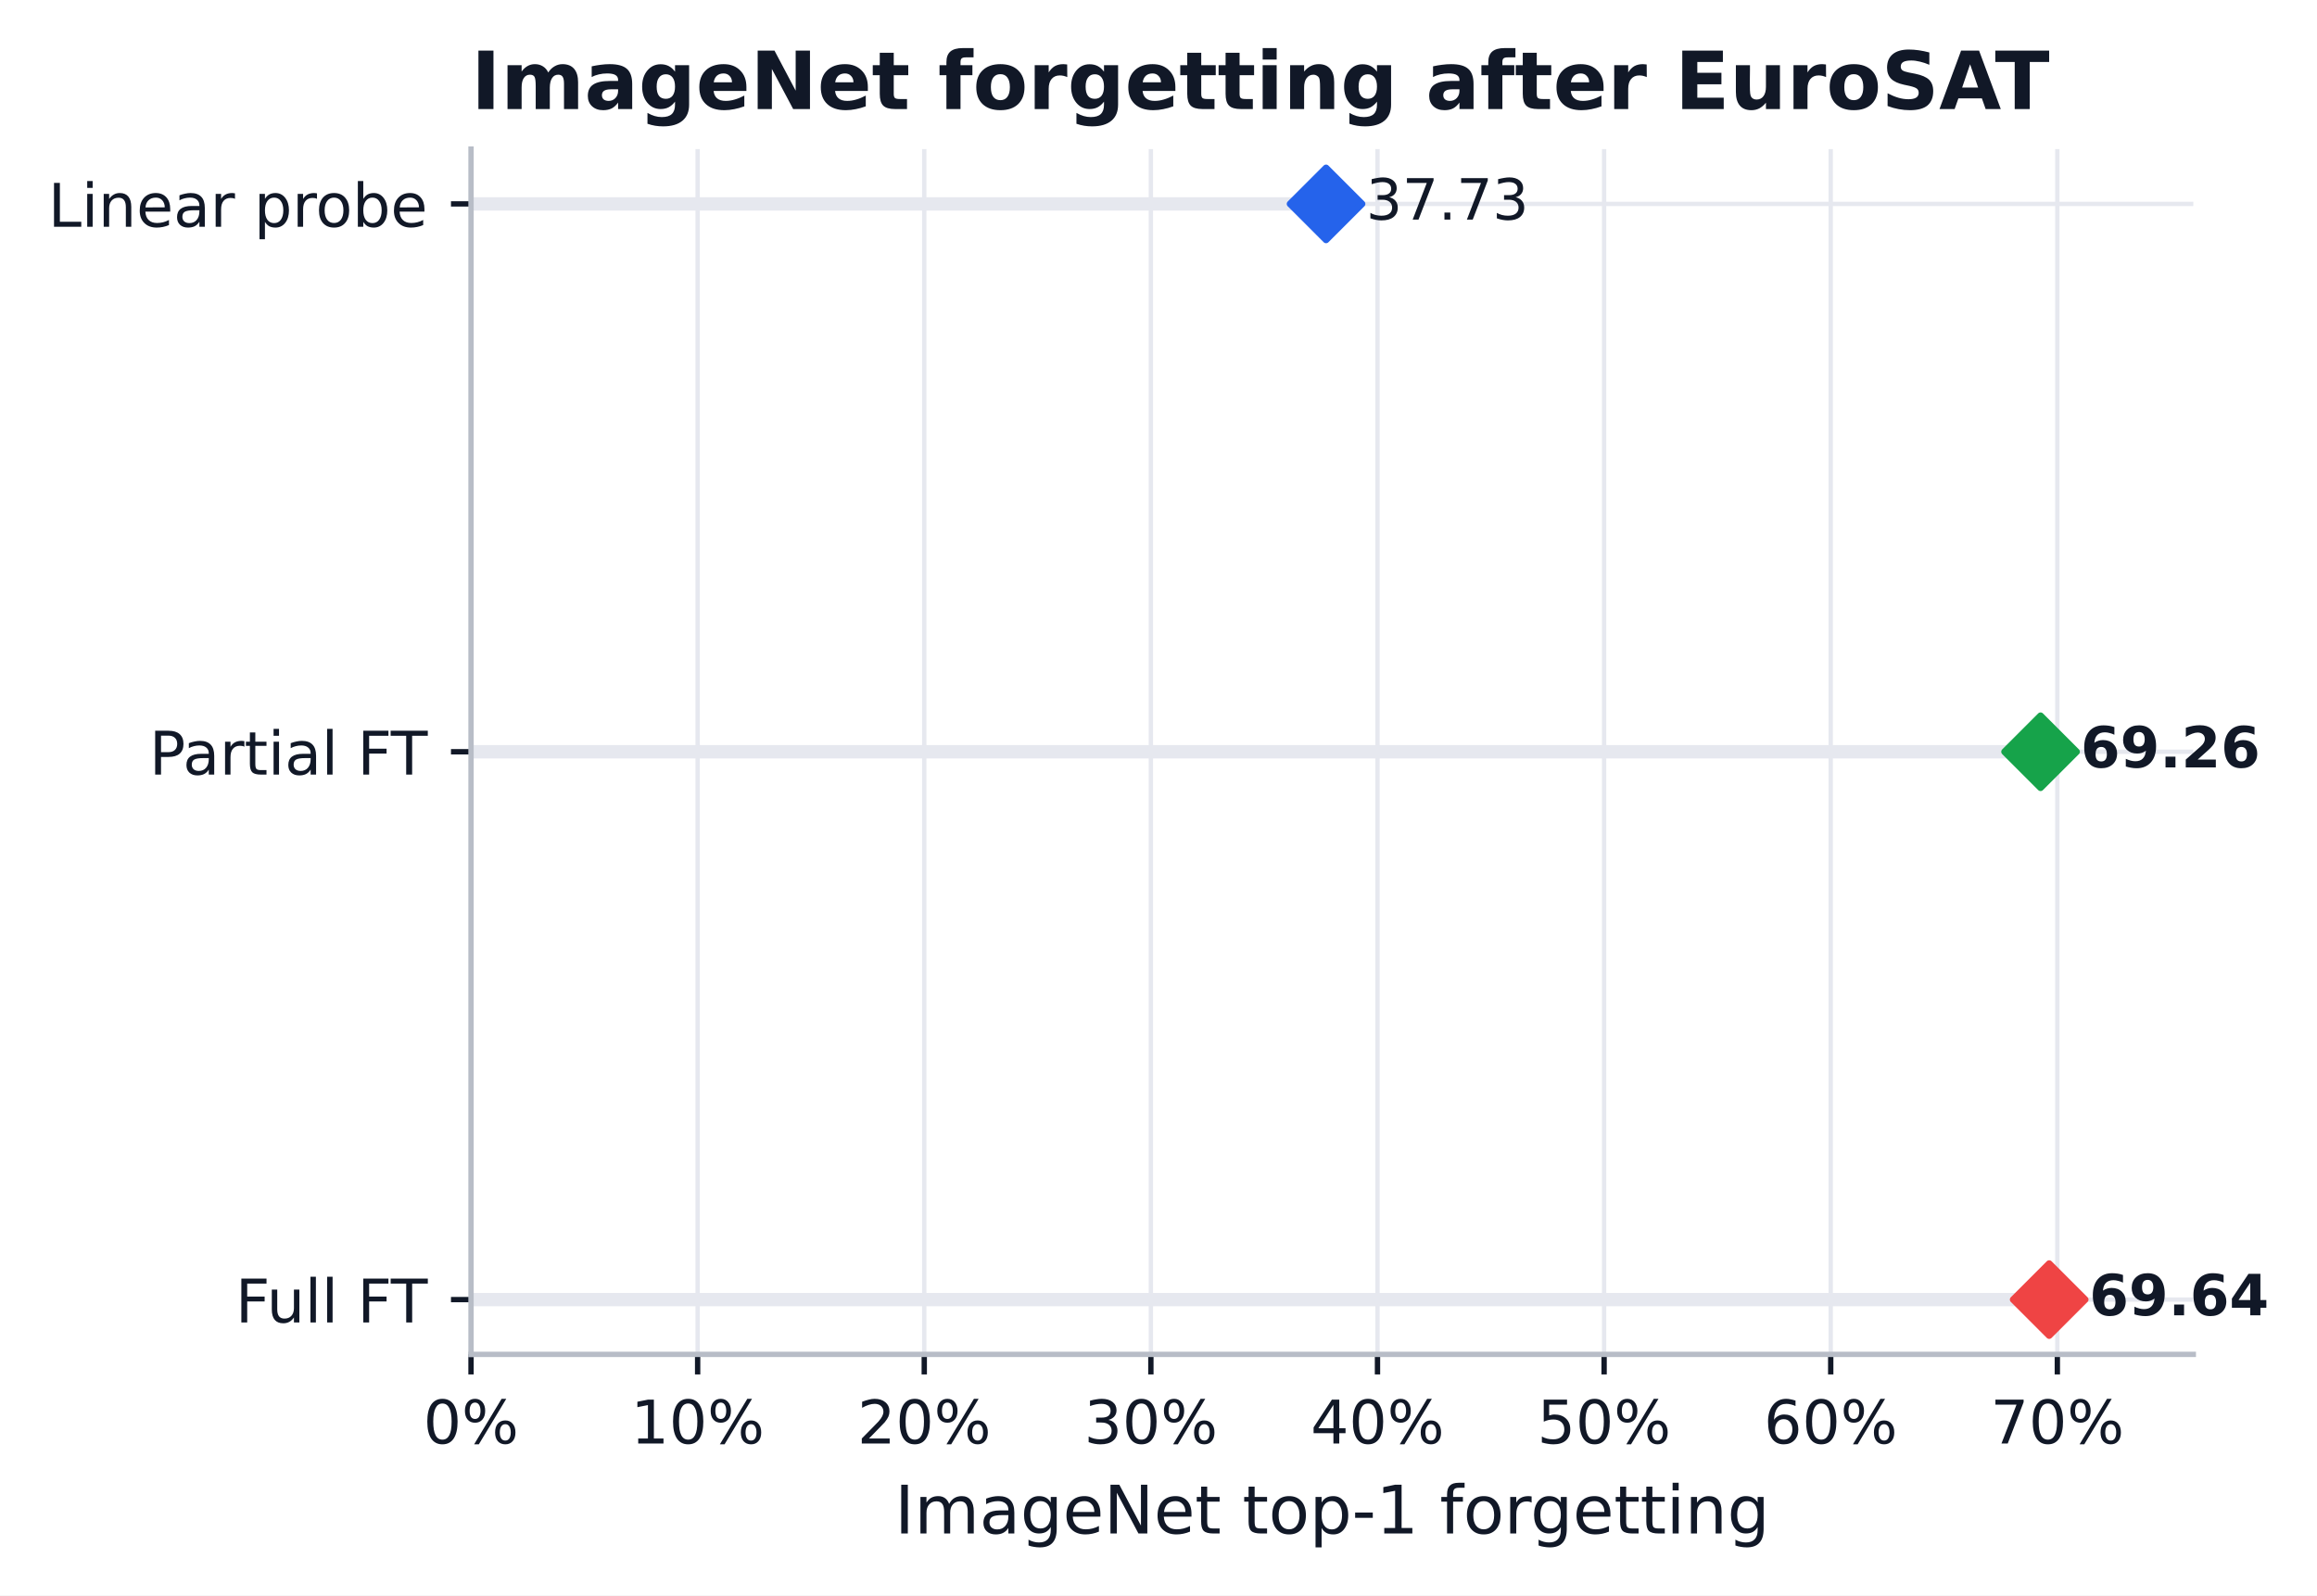
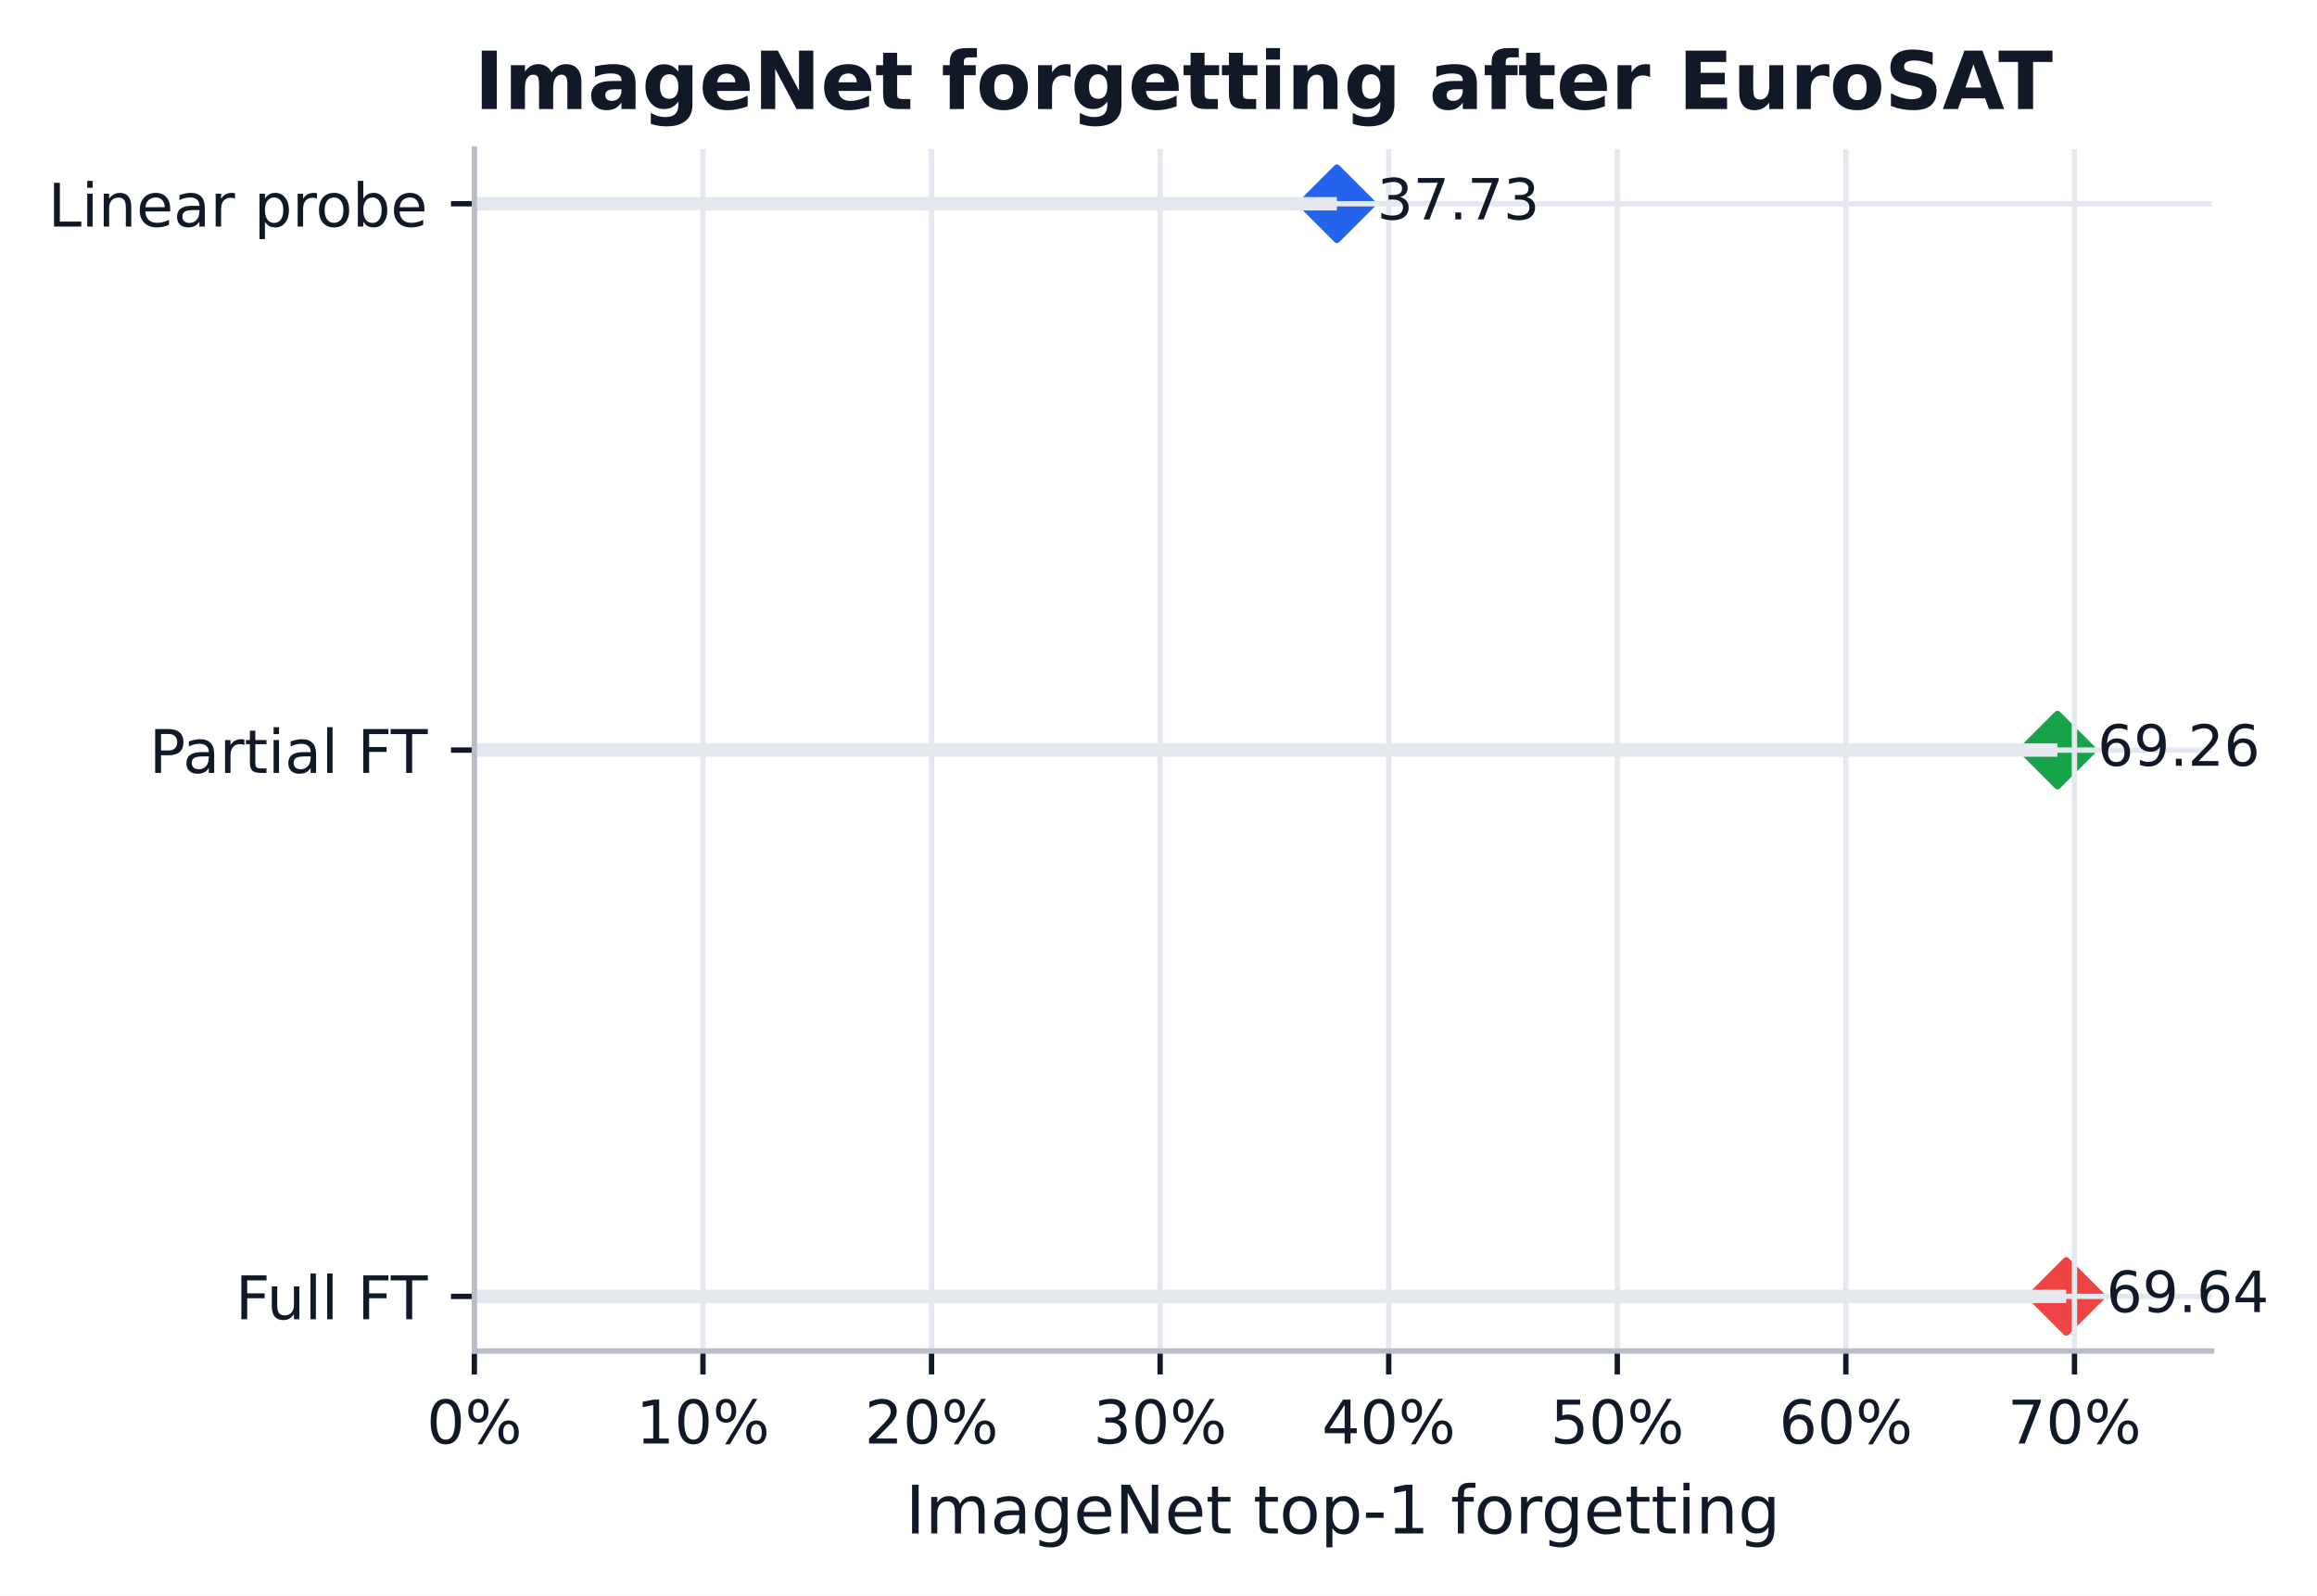
<svg xmlns="http://www.w3.org/2000/svg" xmlns:xlink="http://www.w3.org/1999/xlink" width="346.8pt" height="238.8pt" viewBox="0 0 346.8 238.8" version="1.1">
  <defs>
    <style type="text/css">*{stroke-linejoin: round; stroke-linecap: butt}</style>
  </defs>
  <g id="figure_1">
    <g id="patch_1">
      <path d="M 0 238.8  L 346.8 238.8  L 346.8 0  L 0 0  z " style="fill: #ffffff" />
    </g>
    <g id="axes_1">
      <g id="patch_2">
-         <path d="M 70.501 202.711  L 328.287 202.711  L 328.287 22.318  L 70.501 22.318  z " style="fill: #ffffff" />
+         <path d="M 71.001 202.211  L 331.026 202.211  L 331.026 22.318  L 71.001 22.318  z " style="fill: #ffffff" />
+       </g>
+       <g id="PathCollection_1">
+         <defs>
+           <path id="m9b6527b554" d="M -0 5.385  L 5.385 0  L 0 -5.385  L -5.385 -0  z " style="stroke: #2563eb" />
+         </defs>
+         <g clip-path="url(#p0f286e5ab6)">
+           <use xlink:href="#m9b6527b554" x="200.104" y="30.495" style="fill: #2563eb; stroke: #2563eb" />
+         </g>
+       </g>
+       <g id="PathCollection_2">
+         <defs>
+           <path id="m988ec52bd8" d="M -0 5.385  L 5.385 0  L 0 -5.385  L -5.385 -0  z " style="stroke: #16a34a" />
+         </defs>
+         <g clip-path="url(#p0f286e5ab6)">
+           <use xlink:href="#m988ec52bd8" x="307.952" y="112.265" style="fill: #16a34a; stroke: #16a34a" />
+         </g>
+       </g>
+       <g id="PathCollection_3">
+         <defs>
+           <path id="m684d4034a2" d="M -0 5.385  L 5.385 0  L 0 -5.385  L -5.385 -0  z " style="stroke: #ef4444" />
+         </defs>
+         <g clip-path="url(#p0f286e5ab6)">
+           <use xlink:href="#m684d4034a2" x="309.266" y="194.034" style="fill: #ef4444; stroke: #ef4444" />
+         </g>
      </g>
      <g id="matplotlib.axis_1">
        <g id="xtick_1">
          <g id="line2d_1">
-             <path d="M 70.501 202.711  L 70.501 22.318  " clip-path="url(#p2c23323ab7)" style="fill: none; stroke: #e6e8ef; stroke-width: 0.65; stroke-linecap: square" />
+             <path d="M 71.001 202.211  L 71.001 22.318  " clip-path="url(#p0f286e5ab6)" style="fill: none; stroke: #e6e8ef; stroke-width: 0.8; stroke-linecap: square" />
          </g>
          <g id="line2d_2">
            <defs>
-               <path id="m7185b58258" d="M 0 0  L 0 3  " style="stroke: #111827; stroke-width: 0.8" />
+               <path id="m30d4dd08ba" d="M 0 0  L 0 3.5  " style="stroke: #111827; stroke-width: 0.8" />
            </defs>
            <g>
-               <use xlink:href="#m7185b58258" x="70.501" y="202.711" style="fill: #111827; stroke: #111827; stroke-width: 0.8" />
+               <use xlink:href="#m30d4dd08ba" x="71.001" y="202.211" style="fill: #111827; stroke: #111827; stroke-width: 0.8" />
            </g>
          </g>
          <g id="text_1">
-             <text style="fill: #111827; font: 9px 'DejaVu Sans'; text-anchor: middle" x="70.501" y="216.05" transform="rotate(-0 70.50125 216.0497)">0%</text>
+             <text style="fill: #111827; font: 9px 'DejaVu Sans'; text-anchor: middle" x="71.001" y="216.05" transform="rotate(-0 71.00125 216.0497)">0%</text>
          </g>
        </g>
        <g id="xtick_2">
          <g id="line2d_3">
-             <path d="M 104.42 202.711  L 104.42 22.318  " clip-path="url(#p2c23323ab7)" style="fill: none; stroke: #e6e8ef; stroke-width: 0.65; stroke-linecap: square" />
+             <path d="M 105.215 202.211  L 105.215 22.318  " clip-path="url(#p0f286e5ab6)" style="fill: none; stroke: #e6e8ef; stroke-width: 0.8; stroke-linecap: square" />
          </g>
          <g id="line2d_4">
            <g>
-               <use xlink:href="#m7185b58258" x="104.42" y="202.711" style="fill: #111827; stroke: #111827; stroke-width: 0.8" />
+               <use xlink:href="#m30d4dd08ba" x="105.215" y="202.211" style="fill: #111827; stroke: #111827; stroke-width: 0.8" />
            </g>
          </g>
          <g id="text_2">
-             <text style="fill: #111827; font: 9px 'DejaVu Sans'; text-anchor: middle" x="104.42" y="216.05" transform="rotate(-0 104.4204 216.0497)">10%</text>
+             <text style="fill: #111827; font: 9px 'DejaVu Sans'; text-anchor: middle" x="105.215" y="216.05" transform="rotate(-0 105.215 216.0497)">10%</text>
          </g>
        </g>
        <g id="xtick_3">
          <g id="line2d_5">
-             <path d="M 138.34 202.711  L 138.34 22.318  " clip-path="url(#p2c23323ab7)" style="fill: none; stroke: #e6e8ef; stroke-width: 0.65; stroke-linecap: square" />
+             <path d="M 139.429 202.211  L 139.429 22.318  " clip-path="url(#p0f286e5ab6)" style="fill: none; stroke: #e6e8ef; stroke-width: 0.8; stroke-linecap: square" />
          </g>
          <g id="line2d_6">
            <g>
-               <use xlink:href="#m7185b58258" x="138.34" y="202.711" style="fill: #111827; stroke: #111827; stroke-width: 0.8" />
+               <use xlink:href="#m30d4dd08ba" x="139.429" y="202.211" style="fill: #111827; stroke: #111827; stroke-width: 0.8" />
            </g>
          </g>
          <g id="text_3">
-             <text style="fill: #111827; font: 9px 'DejaVu Sans'; text-anchor: middle" x="138.34" y="216.05" transform="rotate(-0 138.3396 216.0497)">20%</text>
+             <text style="fill: #111827; font: 9px 'DejaVu Sans'; text-anchor: middle" x="139.429" y="216.05" transform="rotate(-0 139.4288 216.0497)">20%</text>
          </g>
        </g>
        <g id="xtick_4">
          <g id="line2d_7">
-             <path d="M 172.259 202.711  L 172.259 22.318  " clip-path="url(#p2c23323ab7)" style="fill: none; stroke: #e6e8ef; stroke-width: 0.65; stroke-linecap: square" />
+             <path d="M 173.643 202.211  L 173.643 22.318  " clip-path="url(#p0f286e5ab6)" style="fill: none; stroke: #e6e8ef; stroke-width: 0.8; stroke-linecap: square" />
          </g>
          <g id="line2d_8">
            <g>
-               <use xlink:href="#m7185b58258" x="172.259" y="202.711" style="fill: #111827; stroke: #111827; stroke-width: 0.8" />
+               <use xlink:href="#m30d4dd08ba" x="173.643" y="202.211" style="fill: #111827; stroke: #111827; stroke-width: 0.8" />
            </g>
          </g>
          <g id="text_4">
-             <text style="fill: #111827; font: 9px 'DejaVu Sans'; text-anchor: middle" x="172.259" y="216.05" transform="rotate(-0 172.2588 216.0497)">30%</text>
+             <text style="fill: #111827; font: 9px 'DejaVu Sans'; text-anchor: middle" x="173.643" y="216.05" transform="rotate(-0 173.6426 216.0497)">30%</text>
          </g>
        </g>
        <g id="xtick_5">
          <g id="line2d_9">
-             <path d="M 206.178 202.711  L 206.178 22.318  " clip-path="url(#p2c23323ab7)" style="fill: none; stroke: #e6e8ef; stroke-width: 0.65; stroke-linecap: square" />
+             <path d="M 207.856 202.211  L 207.856 22.318  " clip-path="url(#p0f286e5ab6)" style="fill: none; stroke: #e6e8ef; stroke-width: 0.8; stroke-linecap: square" />
          </g>
          <g id="line2d_10">
            <g>
-               <use xlink:href="#m7185b58258" x="206.178" y="202.711" style="fill: #111827; stroke: #111827; stroke-width: 0.8" />
+               <use xlink:href="#m30d4dd08ba" x="207.856" y="202.211" style="fill: #111827; stroke: #111827; stroke-width: 0.8" />
            </g>
          </g>
          <g id="text_5">
-             <text style="fill: #111827; font: 9px 'DejaVu Sans'; text-anchor: middle" x="206.178" y="216.05" transform="rotate(-0 206.178 216.0497)">40%</text>
+             <text style="fill: #111827; font: 9px 'DejaVu Sans'; text-anchor: middle" x="207.856" y="216.05" transform="rotate(-0 207.8564 216.0497)">40%</text>
          </g>
        </g>
        <g id="xtick_6">
          <g id="line2d_11">
-             <path d="M 240.097 202.711  L 240.097 22.318  " clip-path="url(#p2c23323ab7)" style="fill: none; stroke: #e6e8ef; stroke-width: 0.65; stroke-linecap: square" />
+             <path d="M 242.07 202.211  L 242.07 22.318  " clip-path="url(#p0f286e5ab6)" style="fill: none; stroke: #e6e8ef; stroke-width: 0.8; stroke-linecap: square" />
          </g>
          <g id="line2d_12">
            <g>
-               <use xlink:href="#m7185b58258" x="240.097" y="202.711" style="fill: #111827; stroke: #111827; stroke-width: 0.8" />
+               <use xlink:href="#m30d4dd08ba" x="242.07" y="202.211" style="fill: #111827; stroke: #111827; stroke-width: 0.8" />
            </g>
          </g>
          <g id="text_6">
-             <text style="fill: #111827; font: 9px 'DejaVu Sans'; text-anchor: middle" x="240.097" y="216.05" transform="rotate(-0 240.0971 216.0497)">50%</text>
+             <text style="fill: #111827; font: 9px 'DejaVu Sans'; text-anchor: middle" x="242.07" y="216.05" transform="rotate(-0 242.0702 216.0497)">50%</text>
          </g>
        </g>
        <g id="xtick_7">
          <g id="line2d_13">
-             <path d="M 274.016 202.711  L 274.016 22.318  " clip-path="url(#p2c23323ab7)" style="fill: none; stroke: #e6e8ef; stroke-width: 0.65; stroke-linecap: square" />
+             <path d="M 276.284 202.211  L 276.284 22.318  " clip-path="url(#p0f286e5ab6)" style="fill: none; stroke: #e6e8ef; stroke-width: 0.8; stroke-linecap: square" />
          </g>
          <g id="line2d_14">
            <g>
-               <use xlink:href="#m7185b58258" x="274.016" y="202.711" style="fill: #111827; stroke: #111827; stroke-width: 0.8" />
+               <use xlink:href="#m30d4dd08ba" x="276.284" y="202.211" style="fill: #111827; stroke: #111827; stroke-width: 0.8" />
            </g>
          </g>
          <g id="text_7">
-             <text style="fill: #111827; font: 9px 'DejaVu Sans'; text-anchor: middle" x="274.016" y="216.05" transform="rotate(-0 274.0163 216.0497)">60%</text>
+             <text style="fill: #111827; font: 9px 'DejaVu Sans'; text-anchor: middle" x="276.284" y="216.05" transform="rotate(-0 276.2839 216.0497)">60%</text>
          </g>
        </g>
        <g id="xtick_8">
          <g id="line2d_15">
-             <path d="M 307.935 202.711  L 307.935 22.318  " clip-path="url(#p2c23323ab7)" style="fill: none; stroke: #e6e8ef; stroke-width: 0.65; stroke-linecap: square" />
+             <path d="M 310.498 202.211  L 310.498 22.318  " clip-path="url(#p0f286e5ab6)" style="fill: none; stroke: #e6e8ef; stroke-width: 0.8; stroke-linecap: square" />
          </g>
          <g id="line2d_16">
            <g>
-               <use xlink:href="#m7185b58258" x="307.935" y="202.711" style="fill: #111827; stroke: #111827; stroke-width: 0.8" />
+               <use xlink:href="#m30d4dd08ba" x="310.498" y="202.211" style="fill: #111827; stroke: #111827; stroke-width: 0.8" />
            </g>
          </g>
          <g id="text_8">
-             <text style="fill: #111827; font: 9px 'DejaVu Sans'; text-anchor: middle" x="307.935" y="216.05" transform="rotate(-0 307.9355 216.0497)">70%</text>
+             <text style="fill: #111827; font: 9px 'DejaVu Sans'; text-anchor: middle" x="310.498" y="216.05" transform="rotate(-0 310.4977 216.0497)">70%</text>
          </g>
        </g>
        <g id="text_9">
-           <text style="fill: #111827; font: 10px 'DejaVu Sans'; text-anchor: middle" x="199.394" y="229.52" transform="rotate(-0 199.3941 229.5198)">ImageNet top-1 forgetting</text>
+           <text style="fill: #111827; font: 10px 'DejaVu Sans'; text-anchor: middle" x="201.014" y="229.52" transform="rotate(-0 201.0136 229.5198)">ImageNet top-1 forgetting</text>
        </g>
      </g>
      <g id="matplotlib.axis_2">
        <g id="ytick_1">
          <g id="line2d_17">
-             <path d="M 70.501 30.518  L 328.287 30.518  " clip-path="url(#p2c23323ab7)" style="fill: none; stroke: #e6e8ef; stroke-width: 0.65; stroke-linecap: square" />
+             <path d="M 71.001 30.495  L 331.026 30.495  " clip-path="url(#p0f286e5ab6)" style="fill: none; stroke: #e6e8ef; stroke-width: 0.8; stroke-linecap: square" />
          </g>
          <g id="line2d_18">
            <defs>
-               <path id="m8bdd7e5860" d="M 0 0  L -3 0  " style="stroke: #111827; stroke-width: 0.8" />
+               <path id="m4176dbc7a9" d="M 0 0  L -3.5 0  " style="stroke: #111827; stroke-width: 0.8" />
            </defs>
            <g>
-               <use xlink:href="#m8bdd7e5860" x="70.501" y="30.518" style="fill: #111827; stroke: #111827; stroke-width: 0.8" />
+               <use xlink:href="#m4176dbc7a9" x="71.001" y="30.495" style="fill: #111827; stroke: #111827; stroke-width: 0.8" />
            </g>
          </g>
          <g id="text_10">
-             <text style="fill: #111827; font: 9px 'DejaVu Sans'; text-anchor: end" x="64.001" y="33.937" transform="rotate(-0 64.00125 33.9371)">Linear probe</text>
+             <text style="fill: #111827; font: 9px 'DejaVu Sans'; text-anchor: end" x="64.001" y="33.914" transform="rotate(-0 64.00125 33.91437)">Linear probe</text>
          </g>
        </g>
        <g id="ytick_2">
          <g id="line2d_19">
-             <path d="M 70.501 112.515  L 328.287 112.515  " clip-path="url(#p2c23323ab7)" style="fill: none; stroke: #e6e8ef; stroke-width: 0.65; stroke-linecap: square" />
+             <path d="M 71.001 112.265  L 331.026 112.265  " clip-path="url(#p0f286e5ab6)" style="fill: none; stroke: #e6e8ef; stroke-width: 0.8; stroke-linecap: square" />
          </g>
          <g id="line2d_20">
            <g>
-               <use xlink:href="#m8bdd7e5860" x="70.501" y="112.515" style="fill: #111827; stroke: #111827; stroke-width: 0.8" />
+               <use xlink:href="#m4176dbc7a9" x="71.001" y="112.265" style="fill: #111827; stroke: #111827; stroke-width: 0.8" />
            </g>
          </g>
          <g id="text_11">
-             <text style="fill: #111827; font: 9px 'DejaVu Sans'; text-anchor: end" x="64.001" y="115.934" transform="rotate(-0 64.00125 115.9339)">Partial FT</text>
+             <text style="fill: #111827; font: 9px 'DejaVu Sans'; text-anchor: end" x="64.001" y="115.684" transform="rotate(-0 64.00125 115.6839)">Partial FT</text>
          </g>
        </g>
        <g id="ytick_3">
          <g id="line2d_21">
-             <path d="M 70.501 194.511  L 328.287 194.511  " clip-path="url(#p2c23323ab7)" style="fill: none; stroke: #e6e8ef; stroke-width: 0.65; stroke-linecap: square" />
+             <path d="M 71.001 194.034  L 331.026 194.034  " clip-path="url(#p0f286e5ab6)" style="fill: none; stroke: #e6e8ef; stroke-width: 0.8; stroke-linecap: square" />
          </g>
          <g id="line2d_22">
            <g>
-               <use xlink:href="#m8bdd7e5860" x="70.501" y="194.511" style="fill: #111827; stroke: #111827; stroke-width: 0.8" />
+               <use xlink:href="#m4176dbc7a9" x="71.001" y="194.034" style="fill: #111827; stroke: #111827; stroke-width: 0.8" />
            </g>
          </g>
          <g id="text_12">
-             <text style="fill: #111827; font: 9px 'DejaVu Sans'; text-anchor: end" x="64.001" y="197.931" transform="rotate(-0 64.00125 197.9307)">Full FT</text>
+             <text style="fill: #111827; font: 9px 'DejaVu Sans'; text-anchor: end" x="64.001" y="197.453" transform="rotate(-0 64.00125 197.4534)">Full FT</text>
          </g>
        </g>
      </g>
      <g id="LineCollection_1">
-         <path d="M 70.501 30.518  L 198.478 30.518  " clip-path="url(#p2c23323ab7)" style="fill: none; stroke: #e6e8ef; stroke-width: 2" />
-         <path d="M 70.501 112.515  L 305.425 112.515  " clip-path="url(#p2c23323ab7)" style="fill: none; stroke: #e6e8ef; stroke-width: 2" />
-         <path d="M 70.501 194.511  L 306.714 194.511  " clip-path="url(#p2c23323ab7)" style="fill: none; stroke: #e6e8ef; stroke-width: 2" />
+         <path d="M 71.001 30.495  L 200.104 30.495  " clip-path="url(#p0f286e5ab6)" style="fill: none; stroke: #e6e8ef; stroke-width: 2" />
+         <path d="M 71.001 112.265  L 307.952 112.265  " clip-path="url(#p0f286e5ab6)" style="fill: none; stroke: #e6e8ef; stroke-width: 2" />
+         <path d="M 71.001 194.034  L 309.266 194.034  " clip-path="url(#p0f286e5ab6)" style="fill: none; stroke: #e6e8ef; stroke-width: 2" />
      </g>
      <g id="patch_3">
-         <path d="M 70.501 202.711  L 70.501 22.318  " style="fill: none; stroke: #b8bdc7; stroke-width: 0.8; stroke-linejoin: miter; stroke-linecap: square" />
+         <path d="M 71.001 202.211  L 71.001 22.318  " style="fill: none; stroke: #b8bdc7; stroke-width: 0.8; stroke-linejoin: miter; stroke-linecap: square" />
      </g>
      <g id="patch_4">
-         <path d="M 70.501 202.711  L 328.287 202.711  " style="fill: none; stroke: #b8bdc7; stroke-width: 0.8; stroke-linejoin: miter; stroke-linecap: square" />
-       </g>
-       <g id="PathCollection_1">
-         <defs>
-           <path id="mae8b59c401" d="M -0 5.385  L 5.385 0  L 0 -5.385  L -5.385 -0  z " style="stroke: #2563eb" />
-         </defs>
-         <g clip-path="url(#p2c23323ab7)">
-           <use xlink:href="#mae8b59c401" x="198.478" y="30.518" style="fill: #2563eb; stroke: #2563eb" />
-         </g>
+         <path d="M 71.001 202.211  L 331.026 202.211  " style="fill: none; stroke: #b8bdc7; stroke-width: 0.8; stroke-linejoin: miter; stroke-linecap: square" />
      </g>
      <g id="text_13">
-         <text style="fill: #111827; font: 8.5px 'DejaVu Sans'; text-anchor: start" x="204.478" y="32.863" transform="rotate(-0 204.4783 32.86327)">37.73</text>
-       </g>
-       <g id="PathCollection_2">
-         <defs>
-           <path id="md75f345fa2" d="M -0 5.385  L 5.385 0  L 0 -5.385  L -5.385 -0  z " style="stroke: #16a34a" />
-         </defs>
-         <g clip-path="url(#p2c23323ab7)">
-           <use xlink:href="#md75f345fa2" x="305.425" y="112.515" style="fill: #16a34a; stroke: #16a34a" />
-         </g>
+         <text style="fill: #111827; font: 8.5px 'DejaVu Sans'; text-anchor: start" x="206.104" y="32.841" transform="rotate(-0 206.1035 32.84055)">37.73</text>
      </g>
      <g id="text_14">
-         <text style="fill: #111827; font: 700 8.5px 'DejaVu Sans'; text-anchor: start" x="311.425" y="114.86" transform="rotate(-0 311.4255 114.8601)">69.26</text>
-       </g>
-       <g id="PathCollection_3">
-         <defs>
-           <path id="m7305a1f5c8" d="M -0 5.385  L 5.385 0  L 0 -5.385  L -5.385 -0  z " style="stroke: #ef4444" />
-         </defs>
-         <g clip-path="url(#p2c23323ab7)">
-           <use xlink:href="#m7305a1f5c8" x="306.714" y="194.511" style="fill: #ef4444; stroke: #ef4444" />
-         </g>
+         <text style="fill: #111827; font: 8.5px 'DejaVu Sans'; text-anchor: start" x="313.952" y="114.61" transform="rotate(-0 313.9522 114.6101)">69.26</text>
      </g>
      <g id="text_15">
-         <text style="fill: #111827; font: 700 8.5px 'DejaVu Sans'; text-anchor: start" x="312.714" y="196.857" transform="rotate(-0 312.7144 196.8569)">69.64</text>
+         <text style="fill: #111827; font: 8.5px 'DejaVu Sans'; text-anchor: start" x="315.266" y="196.38" transform="rotate(-0 315.266 196.3796)">69.64</text>
      </g>
      <g id="text_16">
-         <text style="fill: #111827; font: 700 12px 'DejaVu Sans'; text-anchor: start" x="70.501" y="16.318" transform="rotate(-0 70.50125 16.31812)">ImageNet forgetting after EuroSAT</text>
+         <text style="fill: #111827; font: 700 12px 'DejaVu Sans'; text-anchor: start" x="71.001" y="16.318" transform="rotate(-0 71.00125 16.31812)">ImageNet forgetting after EuroSAT</text>
      </g>
    </g>
  </g>
  <defs>
-     <clipPath id="p2c23323ab7">
-       <rect x="70.501" y="22.318" width="257.786" height="180.393" />
+     <clipPath id="p0f286e5ab6">
+       <rect x="71.001" y="22.318" width="260.025" height="179.893" />
    </clipPath>
  </defs>
</svg>
